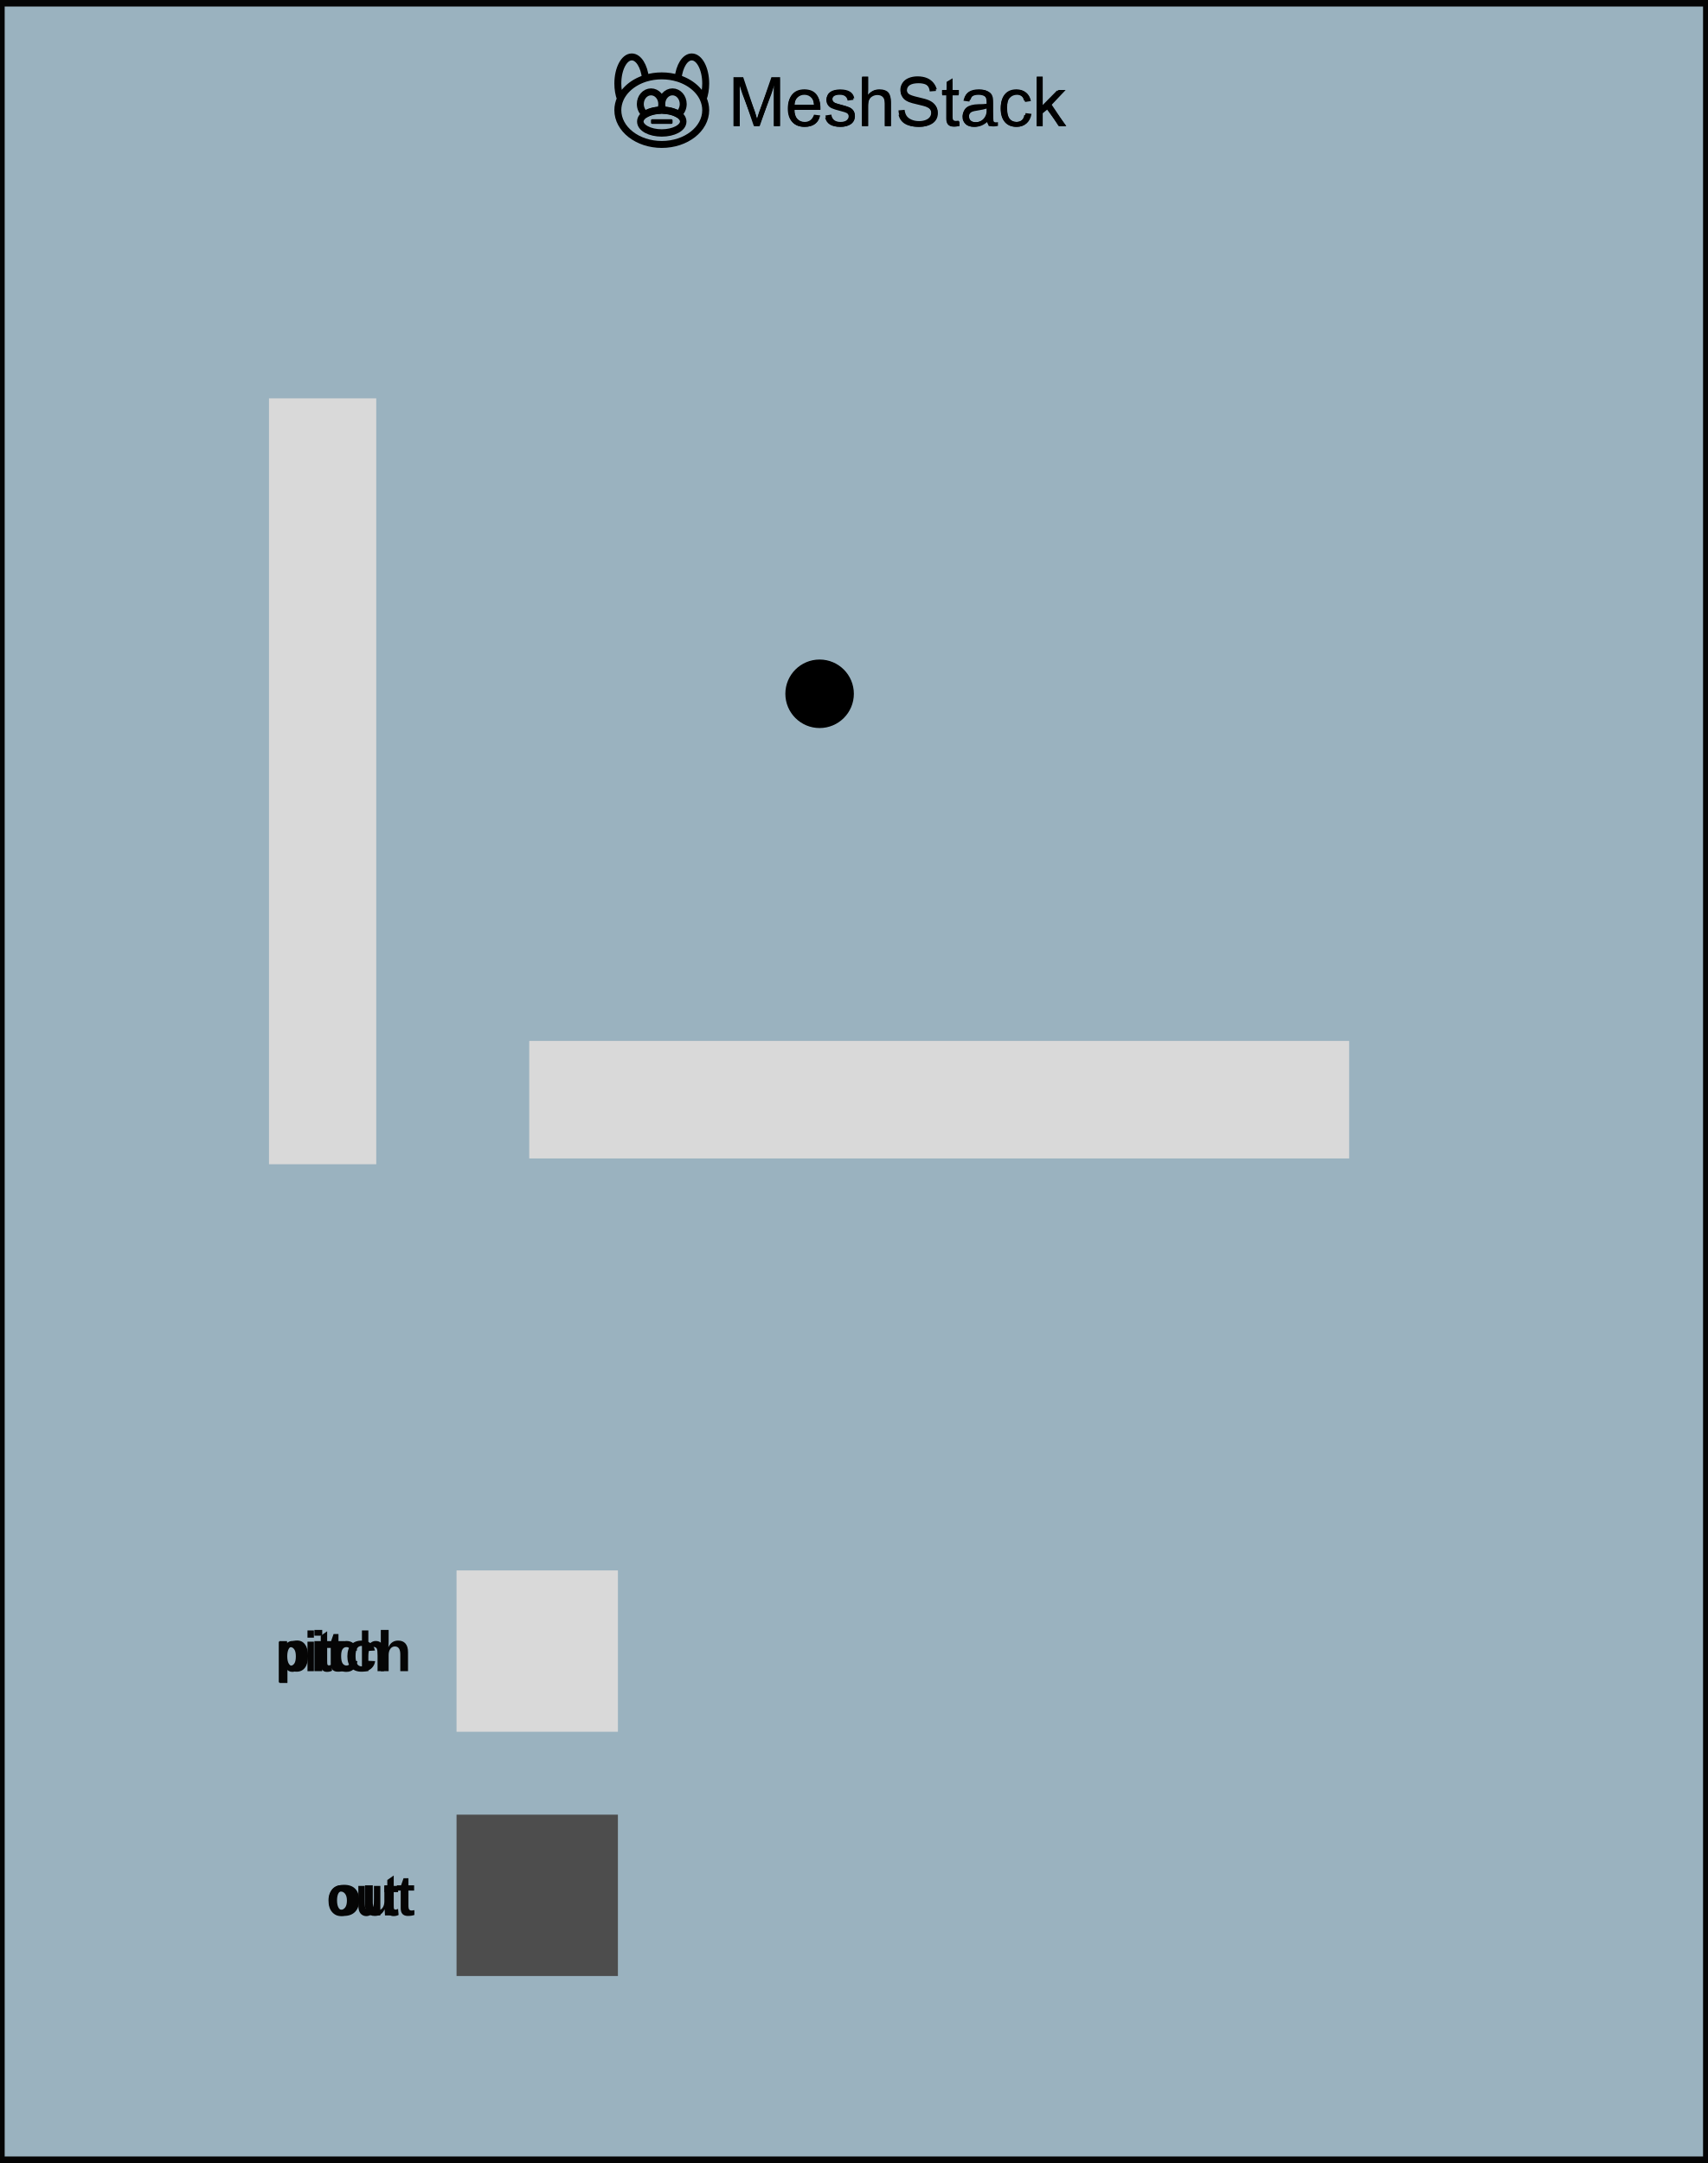
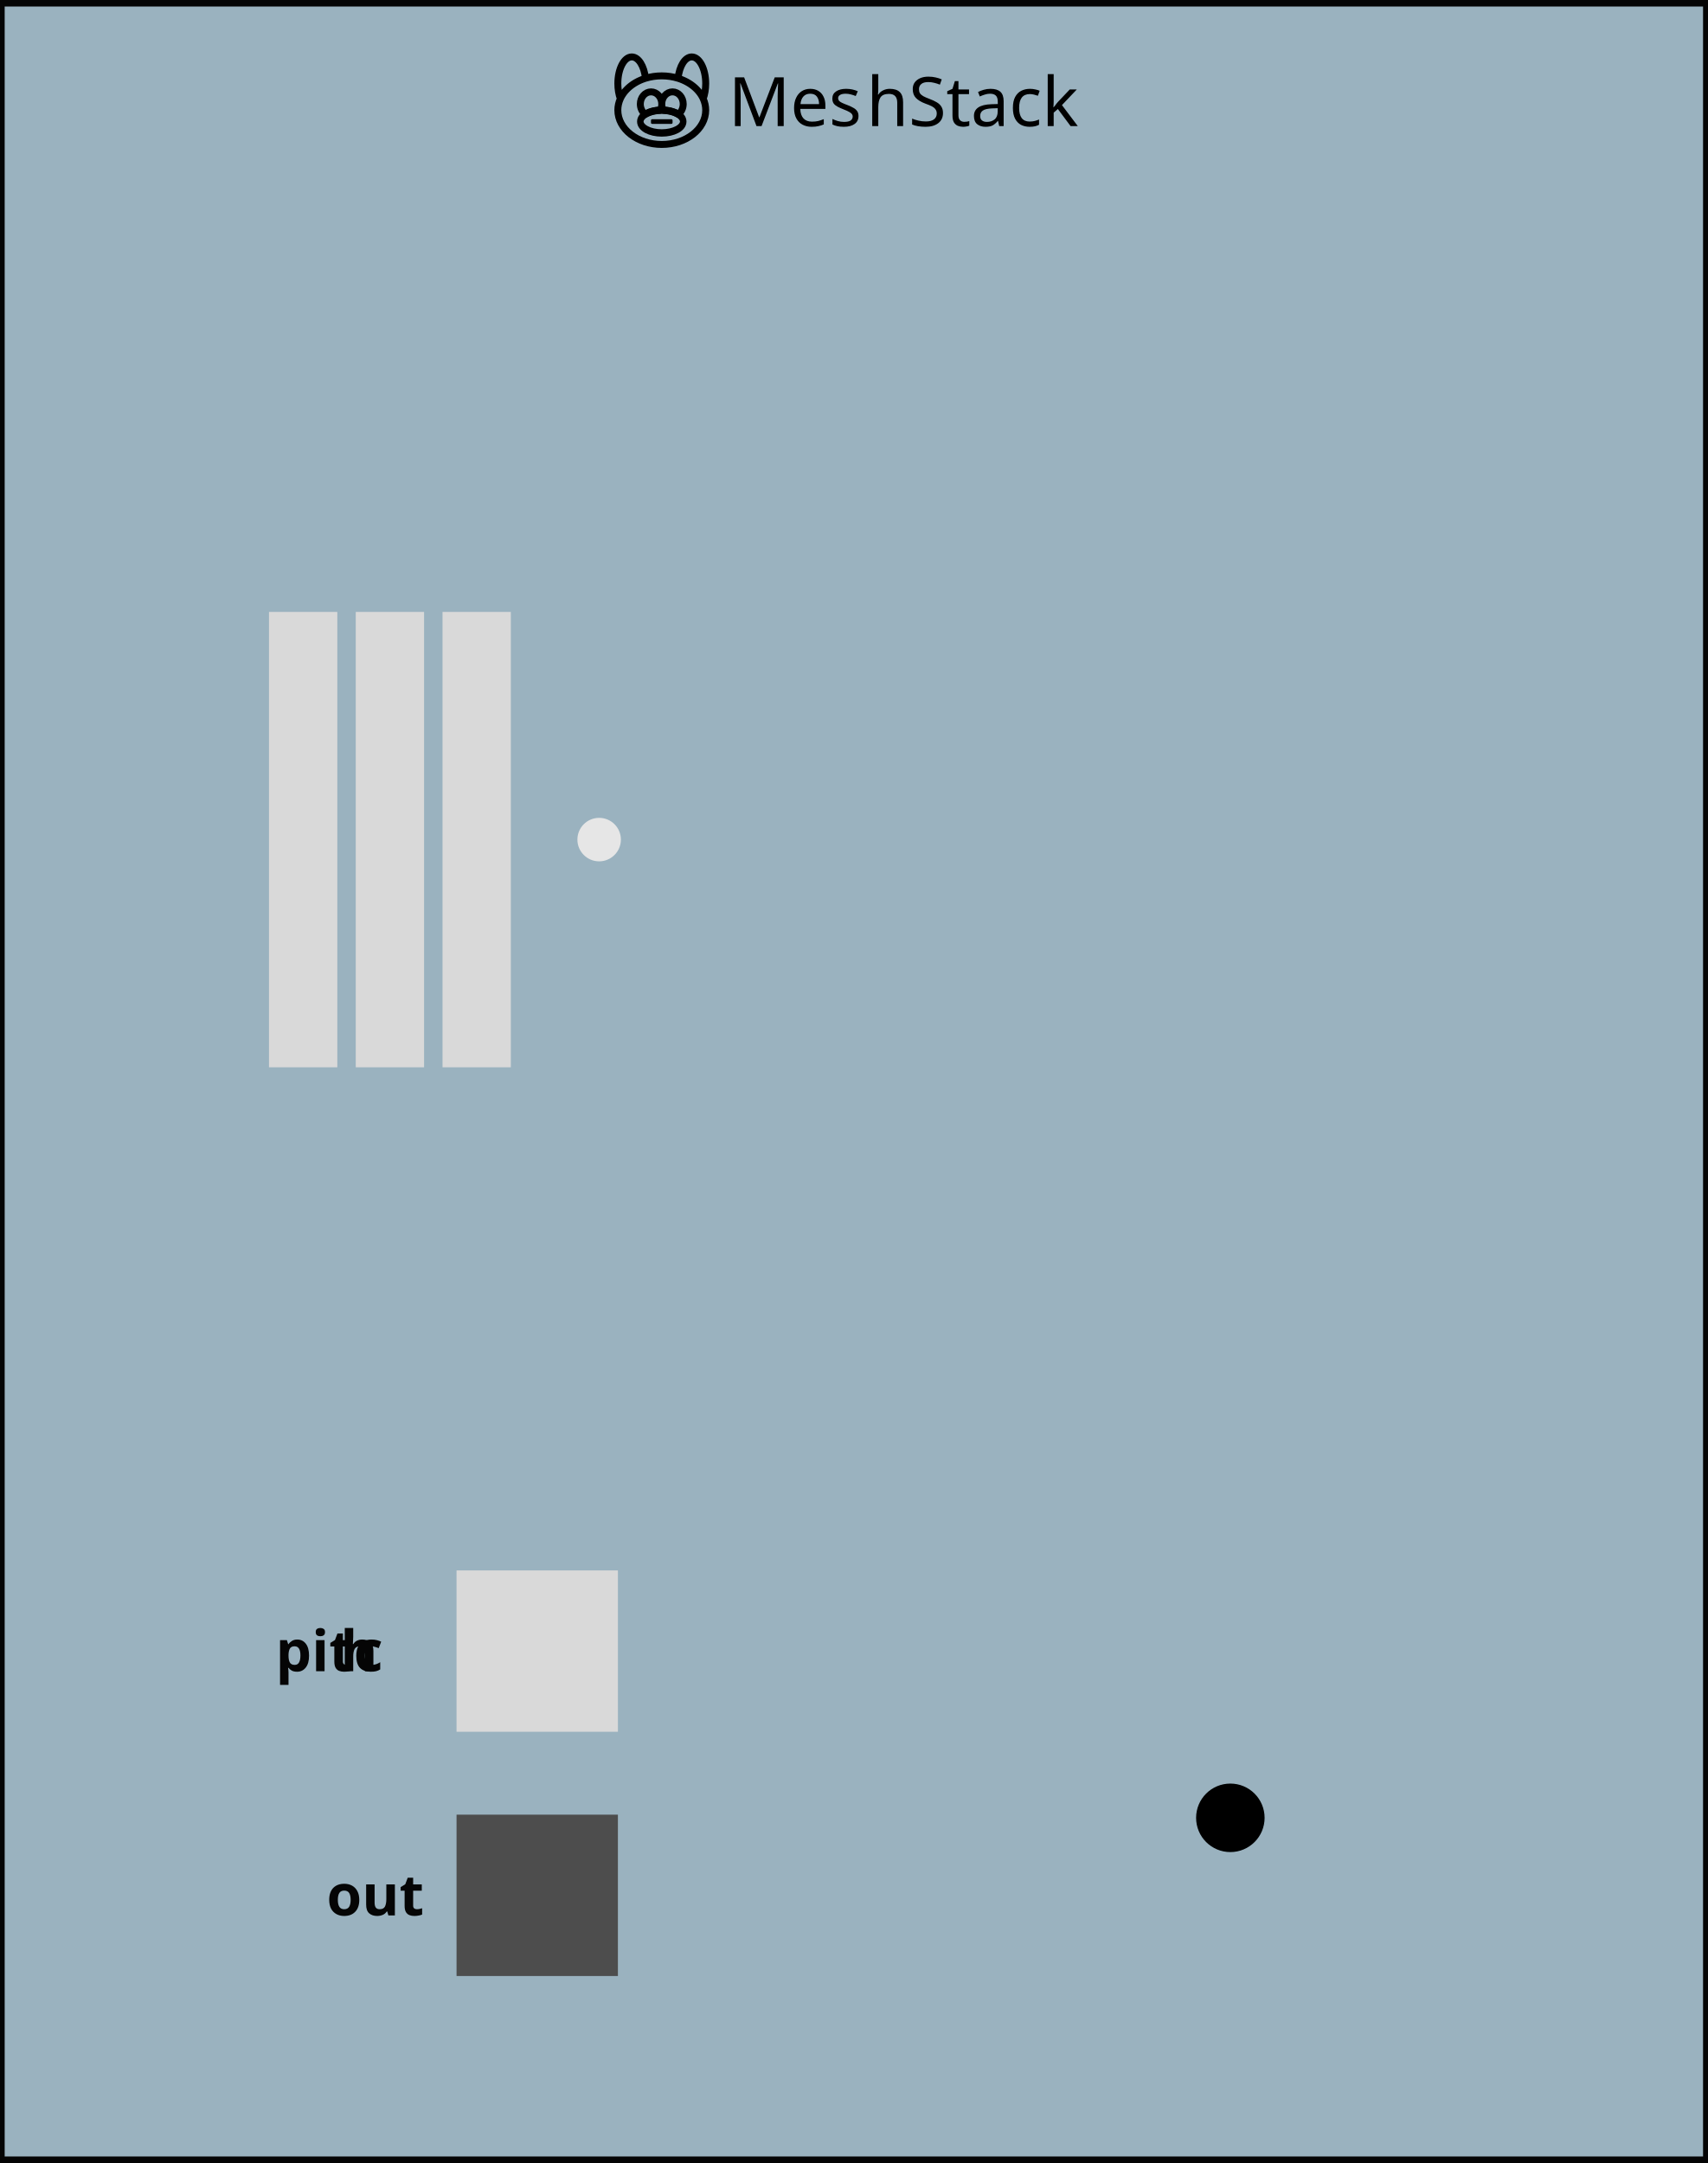
<svg xmlns="http://www.w3.org/2000/svg" width="100%" height="100%" viewBox="0 0 300 380" version="1.1" xml:space="preserve" style="fill-rule:evenodd;clip-rule:evenodd;stroke-linecap:round;stroke-linejoin:round;stroke-miterlimit:1.5;">
  <g transform="matrix(1.4417,0,0,2.01589,-75.7704,-120.797)">
    <rect x="52.556" y="59.922" width="208.087" height="188.503" style="fill:rgb(154,178,191);stroke:rgb(5,5,5);stroke-width:1.14px;" />
  </g>
  <g transform="matrix(1,0,0,1,13.5492,-22.8515)">
    <g id="Out-output" transform="matrix(0.175002,0,0,0.175002,57.2139,322.943)">
      <rect x="53.94" y="106.916" width="161.978" height="161.978" style="fill:rgb(77,77,77);" />
    </g>
    <g transform="matrix(1,0,0,1,-45.3679,241.05)">
-       <path d="M89.525,115.64C89.525,115.131 89.626,114.668 89.828,114.251C90.03,113.834 90.293,113.52 90.619,113.312C90.944,113.103 91.31,112.999 91.717,112.999C92.401,112.999 92.938,113.267 93.329,113.803C93.719,114.34 93.915,114.967 93.915,115.684C93.915,116.219 93.813,116.702 93.609,117.132C93.406,117.563 93.139,117.886 92.809,118.103C92.478,118.32 92.116,118.428 91.722,118.428C91.091,118.428 90.567,118.187 90.15,117.704C89.733,117.222 89.525,116.534 89.525,115.64ZM90.677,115.714C90.677,116.239 90.78,116.637 90.986,116.906C91.191,117.176 91.439,117.31 91.73,117.31C92.013,117.31 92.257,117.175 92.459,116.904C92.661,116.633 92.762,116.233 92.762,115.704C92.762,115.188 92.66,114.794 92.454,114.523C92.248,114.252 92.002,114.117 91.715,114.117C91.431,114.117 91.187,114.252 90.983,114.523C90.779,114.794 90.677,115.191 90.677,115.714Z" style="fill:rgb(5,5,5);fill-rule:nonzero;" />
-       <path d="M97.587,118.306L97.587,117.531C97.431,117.812 97.226,118.032 96.972,118.19C96.719,118.349 96.454,118.428 96.178,118.428C95.898,118.428 95.648,118.355 95.427,118.208C95.206,118.062 95.041,117.853 94.932,117.583C94.824,117.312 94.769,116.92 94.769,116.405L94.769,113.121L95.897,113.121L95.897,115.504C95.897,116.184 95.914,116.616 95.948,116.8C95.982,116.984 96.058,117.126 96.175,117.227C96.291,117.328 96.433,117.379 96.598,117.379C96.786,117.379 96.96,117.313 97.119,117.181C97.278,117.049 97.383,116.88 97.433,116.673C97.483,116.466 97.508,116.011 97.508,115.308L97.508,113.121L98.636,113.121L98.636,118.306L97.587,118.306Z" style="fill:rgb(5,5,5);fill-rule:nonzero;" />
-       <path d="M101.752,113.121L101.752,114.214L100.985,114.214L100.985,116.308C100.985,116.761 100.996,117.023 101.019,117.095C101.065,117.225 101.157,117.291 101.297,117.291C101.402,117.291 101.551,117.247 101.747,117.159L101.844,118.223C101.584,118.36 101.289,118.428 100.961,118.428C100.674,118.428 100.445,118.36 100.272,118.223C100.1,118.086 99.984,117.889 99.925,117.632C99.88,117.443 99.857,117.058 99.857,116.478L99.857,114.214L99.339,114.214L99.339,113.121L99.857,113.121L99.857,112.09L100.985,111.29L100.985,113.121L101.752,113.121Z" style="fill:rgb(5,5,5);fill-rule:nonzero;" />
-     </g>
-     <g transform="matrix(1,0,0,1,-45.3679,241.05)">
-       <text x="89.198px" y="118.306px" style="font-family:'ArialNarrow-Bold', 'Arial', sans-serif;font-weight:700;font-stretch:condensed;font-size:10px;fill:rgb(5,5,5);">out</text>
+       <text x="89.198px" y="118.306px" style="font-family:'DINCondensed-Bold', 'DIN Condensed';font-weight:700;font-stretch:condensed;font-size:10px;fill:rgb(5,5,5);">out</text>
    </g>
  </g>
  <g transform="matrix(1,0,0,1,38.8357,51.4819)">
    <g id="Pitch-input" transform="matrix(0.175002,0,0,0.175002,31.9275,205.701)">
      <rect x="53.94" y="106.916" width="161.978" height="161.978" style="fill:rgb(217,217,217);" />
    </g>
    <g transform="matrix(1,0,0,1,-79.6179,123.809)">
-       <path d="M89.754,113.121L90.799,113.121L90.799,113.882C90.943,113.609 91.132,113.393 91.367,113.235C91.601,113.078 91.854,112.999 92.125,112.999C92.611,112.999 93.029,113.23 93.379,113.693C93.73,114.156 93.905,114.813 93.905,115.665C93.905,116.558 93.729,117.242 93.378,117.717C93.026,118.191 92.608,118.428 92.123,118.428C91.898,118.428 91.689,118.374 91.495,118.265C91.302,118.156 91.097,117.958 90.882,117.672L90.882,120.279L89.754,120.279L89.754,113.121ZM90.867,115.625C90.867,116.213 90.962,116.646 91.152,116.923C91.342,117.201 91.572,117.339 91.841,117.339C92.098,117.339 92.314,117.211 92.489,116.955C92.665,116.699 92.753,116.28 92.753,115.699C92.753,115.147 92.662,114.74 92.482,114.477C92.302,114.214 92.082,114.083 91.822,114.083C91.549,114.083 91.322,114.211 91.14,114.467C90.958,114.723 90.867,115.11 90.867,115.625Z" style="fill:rgb(5,5,5);fill-rule:nonzero;" />
-       <path d="M94.798,112.418L94.798,111.148L95.926,111.148L95.926,112.418L94.798,112.418ZM94.798,118.306L94.798,113.121L95.926,113.121L95.926,118.306L94.798,118.306Z" style="fill:rgb(5,5,5);fill-rule:nonzero;" />
-       <path d="M99.022,113.121L99.022,114.214L98.255,114.214L98.255,116.308C98.255,116.761 98.267,117.023 98.29,117.095C98.335,117.225 98.428,117.291 98.568,117.291C98.672,117.291 98.822,117.247 99.017,117.159L99.115,118.223C98.854,118.36 98.56,118.428 98.231,118.428C97.945,118.428 97.715,118.36 97.543,118.223C97.37,118.086 97.254,117.889 97.196,117.632C97.15,117.443 97.128,117.058 97.128,116.478L97.128,114.214L96.61,114.214L96.61,113.121L97.128,113.121L97.128,112.09L98.255,111.29L98.255,113.121L99.022,113.121Z" style="fill:rgb(5,5,5);fill-rule:nonzero;" />
-       <path d="M103.519,114.649L102.411,114.893C102.329,114.35 102.072,114.078 101.64,114.078C101.361,114.078 101.137,114.195 100.967,114.43C100.797,114.665 100.712,115.062 100.712,115.621C100.712,116.238 100.796,116.674 100.966,116.928C101.136,117.183 101.363,117.31 101.647,117.31C101.859,117.31 102.034,117.238 102.171,117.093C102.308,116.948 102.406,116.692 102.464,116.324L103.573,116.553C103.345,117.803 102.689,118.428 101.605,118.428C100.912,118.428 100.397,118.164 100.062,117.636C99.727,117.108 99.559,116.472 99.559,115.728C99.559,114.838 99.749,114.16 100.129,113.696C100.508,113.231 101.006,112.999 101.622,112.999C102.121,112.999 102.528,113.131 102.842,113.394C103.157,113.658 103.382,114.076 103.519,114.649Z" style="fill:rgb(5,5,5);fill-rule:nonzero;" />
-       <path d="M105.492,111.148L105.492,113.775C105.671,113.515 105.869,113.32 106.085,113.192C106.302,113.063 106.537,112.999 106.791,112.999C107.129,112.999 107.412,113.088 107.64,113.267C107.868,113.447 108.031,113.701 108.129,114.03C108.2,114.271 108.236,114.682 108.236,115.261L108.236,118.306L107.108,118.306L107.108,115.564C107.108,114.928 107.067,114.531 106.986,114.371C106.873,114.156 106.68,114.048 106.407,114.048C106.118,114.048 105.893,114.165 105.733,114.398C105.572,114.631 105.492,115.067 105.492,115.706L105.492,118.306L104.364,118.306L104.364,111.148L105.492,111.148Z" style="fill:rgb(5,5,5);fill-rule:nonzero;" />
-     </g>
-     <g transform="matrix(1,0,0,1,-79.6179,123.809)">
-       <text x="89.198px" y="118.306px" style="font-family:'ArialNarrow-Bold', 'Arial', sans-serif;font-weight:700;font-stretch:condensed;font-size:10px;fill:rgb(5,5,5);">pitch</text>
+       <text x="89.198px" y="118.306px" style="font-family:'DINCondensed-Bold', 'DIN Condensed';font-weight:700;font-stretch:condensed;font-size:10px;fill:rgb(5,5,5);">pitc<tspan x="100.568px " y="118.306px ">h</tspan>
+       </text>
    </g>
  </g>
-   <g id="Mode-knob-3" transform="matrix(0.758898,0,0,0.758898,101.741,-112.244)">
+   <g id="Mode-knob-3" transform="matrix(0.758898,0,0,0.758898,173.897,85.2295)">
    <circle cx="55.661" cy="308.513" r="7.929" />
  </g>
-   <g id="Two-slider" transform="matrix(0.130817,0,0,6.51667,35.0934,-1121.73)">
+   <g id="Color-led" transform="matrix(1,0,0,1,63.0859,-188.359)">
+     <circle cx="42.167" cy="335.861" r="3.82" style="fill:rgb(230,230,230);" />
+   </g>
+   <g id="Blue-slider" transform="matrix(0.0833124,0,0,3.87469,69.9921,-601.069)">
    <rect x="92.975" y="182.872" width="144.036" height="20.647" style="fill:rgb(217,217,217);" />
  </g>
-   <rect id="One-slider-h" x="92.975" y="182.872" width="144.036" height="20.647" style="fill:rgb(217,217,217);" />
+   <g id="Green-slider" transform="matrix(0.0833124,0,0,3.87469,54.7511,-601.069)">
+     <rect x="92.975" y="182.872" width="144.036" height="20.647" style="fill:rgb(217,217,217);" />
+   </g>
+   <g id="Red-slider" transform="matrix(0.0833124,0,0,3.87469,39.5102,-601.069)">
+     <rect x="92.975" y="182.872" width="144.036" height="20.647" style="fill:rgb(217,217,217);" />
+   </g>
  <g transform="matrix(1,0,0,1,123.857,-3.32089)">
    <g transform="matrix(1,0,0,1,43.2454,1.87477)">
-       <path d="M-38.253,23.596L-38.253,15.006L-36.542,15.006L-34.509,21.088C-34.321,21.654 -34.185,22.078 -34.099,22.359C-34.001,22.047 -33.849,21.588 -33.642,20.982L-31.585,15.006L-30.056,15.006L-30.056,23.596L-31.151,23.596L-31.151,16.406L-33.647,23.596L-34.673,23.596L-37.157,16.283L-37.157,23.596L-38.253,23.596Z" style="fill-rule:nonzero;" />
-       <path d="M-24.097,21.592L-23.007,21.727C-23.179,22.363 -23.497,22.857 -23.962,23.209C-24.427,23.561 -25.02,23.736 -25.743,23.736C-26.653,23.736 -27.375,23.456 -27.908,22.896C-28.441,22.335 -28.708,21.549 -28.708,20.537C-28.708,19.49 -28.438,18.678 -27.899,18.1C-27.36,17.522 -26.661,17.232 -25.802,17.232C-24.97,17.232 -24.29,17.516 -23.763,18.082C-23.235,18.648 -22.972,19.445 -22.972,20.473C-22.972,20.535 -22.974,20.629 -22.978,20.754L-27.618,20.754C-27.579,21.438 -27.386,21.961 -27.038,22.324C-26.69,22.688 -26.257,22.869 -25.737,22.869C-25.351,22.869 -25.02,22.768 -24.747,22.564C-24.474,22.361 -24.257,22.037 -24.097,21.592ZM-27.56,19.887L-24.085,19.887C-24.132,19.363 -24.265,18.971 -24.483,18.709C-24.819,18.303 -25.255,18.1 -25.79,18.1C-26.274,18.1 -26.682,18.262 -27.012,18.586C-27.342,18.91 -27.524,19.344 -27.56,19.887Z" style="fill-rule:nonzero;" />
-       <path d="M-22.104,21.738L-21.062,21.574C-21.003,21.992 -20.84,22.313 -20.572,22.535C-20.305,22.758 -19.931,22.869 -19.45,22.869C-18.966,22.869 -18.606,22.771 -18.372,22.573C-18.138,22.376 -18.02,22.145 -18.02,21.879C-18.02,21.641 -18.124,21.453 -18.331,21.316C-18.476,21.223 -18.835,21.104 -19.409,20.959C-20.183,20.764 -20.719,20.595 -21.018,20.452C-21.316,20.31 -21.543,20.112 -21.697,19.86C-21.852,19.608 -21.929,19.33 -21.929,19.025C-21.929,18.748 -21.865,18.491 -21.738,18.255C-21.611,18.019 -21.438,17.822 -21.22,17.666C-21.056,17.545 -20.832,17.442 -20.549,17.358C-20.266,17.274 -19.962,17.232 -19.638,17.232C-19.149,17.232 -18.721,17.303 -18.352,17.443C-17.982,17.584 -17.71,17.774 -17.534,18.015C-17.358,18.255 -17.237,18.576 -17.171,18.979L-18.202,19.119C-18.249,18.799 -18.385,18.549 -18.609,18.369C-18.834,18.189 -19.151,18.1 -19.562,18.1C-20.046,18.1 -20.392,18.18 -20.599,18.34C-20.806,18.5 -20.909,18.688 -20.909,18.902C-20.909,19.039 -20.866,19.162 -20.78,19.272C-20.694,19.385 -20.56,19.479 -20.376,19.553C-20.27,19.592 -19.96,19.682 -19.444,19.822C-18.698,20.022 -18.178,20.185 -17.883,20.312C-17.588,20.439 -17.356,20.623 -17.188,20.865C-17.02,21.107 -16.937,21.408 -16.937,21.768C-16.937,22.119 -17.039,22.45 -17.244,22.761C-17.449,23.071 -17.745,23.312 -18.132,23.481C-18.519,23.651 -18.956,23.736 -19.444,23.736C-20.253,23.736 -20.869,23.568 -21.293,23.232C-21.717,22.897 -21.987,22.398 -22.104,21.738Z" style="fill-rule:nonzero;" />
-       <path d="M-15.683,23.596L-15.683,15.006L-14.628,15.006L-14.628,18.088C-14.136,17.518 -13.515,17.232 -12.765,17.232C-12.304,17.232 -11.903,17.323 -11.563,17.505C-11.224,17.687 -10.98,17.938 -10.834,18.258C-10.687,18.578 -10.614,19.043 -10.614,19.652L-10.614,23.596L-11.669,23.596L-11.669,19.652C-11.669,19.125 -11.783,18.741 -12.012,18.501C-12.24,18.261 -12.563,18.141 -12.981,18.141C-13.294,18.141 -13.588,18.222 -13.863,18.384C-14.139,18.546 -14.335,18.766 -14.452,19.043C-14.569,19.32 -14.628,19.703 -14.628,20.191L-14.628,23.596L-15.683,23.596Z" style="fill-rule:nonzero;" />
-       <path d="M-9.261,20.836L-8.188,20.742C-8.138,21.172 -8.02,21.524 -7.834,21.8C-7.648,22.075 -7.36,22.298 -6.97,22.468C-6.579,22.638 -6.14,22.723 -5.651,22.723C-5.218,22.723 -4.835,22.658 -4.503,22.529C-4.171,22.4 -3.924,22.224 -3.762,21.999C-3.6,21.774 -3.519,21.529 -3.519,21.264C-3.519,20.994 -3.597,20.759 -3.753,20.558C-3.909,20.356 -4.167,20.188 -4.526,20.051C-4.757,19.961 -5.267,19.821 -6.056,19.632C-6.845,19.442 -7.397,19.264 -7.714,19.096C-8.124,18.881 -8.43,18.614 -8.631,18.296C-8.832,17.978 -8.933,17.621 -8.933,17.227C-8.933,16.793 -8.81,16.388 -8.563,16.011C-8.317,15.634 -7.958,15.348 -7.485,15.152C-7.013,14.957 -6.487,14.859 -5.909,14.859C-5.272,14.859 -4.711,14.962 -4.225,15.167C-3.738,15.372 -3.364,15.674 -3.103,16.072C-2.841,16.471 -2.7,16.922 -2.681,17.426L-3.77,17.508C-3.829,16.965 -4.027,16.555 -4.365,16.277C-4.703,16 -5.202,15.861 -5.862,15.861C-6.55,15.861 -7.051,15.987 -7.365,16.239C-7.68,16.491 -7.837,16.795 -7.837,17.15C-7.837,17.459 -7.726,17.713 -7.503,17.912C-7.284,18.111 -6.713,18.315 -5.789,18.524C-4.865,18.733 -4.231,18.916 -3.888,19.072C-3.388,19.303 -3.019,19.595 -2.78,19.948C-2.542,20.302 -2.423,20.709 -2.423,21.17C-2.423,21.627 -2.554,22.058 -2.815,22.462C-3.077,22.866 -3.453,23.181 -3.943,23.405C-4.434,23.63 -4.985,23.742 -5.599,23.742C-6.376,23.742 -7.027,23.629 -7.553,23.402C-8.078,23.176 -8.49,22.835 -8.789,22.38C-9.088,21.925 -9.245,21.41 -9.261,20.836Z" style="fill-rule:nonzero;" />
-       <path d="M1.298,22.652L1.45,23.584C1.153,23.647 0.888,23.678 0.653,23.678C0.271,23.678 -0.026,23.617 -0.237,23.496C-0.448,23.375 -0.597,23.216 -0.683,23.019C-0.769,22.821 -0.812,22.406 -0.812,21.773L-0.812,18.193L-1.585,18.193L-1.585,17.373L-0.812,17.373L-0.812,15.832L0.237,15.199L0.237,17.373L1.298,17.373L1.298,18.193L0.237,18.193L0.237,21.832C0.237,22.133 0.256,22.326 0.293,22.412C0.33,22.498 0.391,22.566 0.475,22.617C0.559,22.668 0.679,22.693 0.835,22.693C0.952,22.693 1.106,22.68 1.298,22.652Z" style="fill-rule:nonzero;" />
-       <path d="M6.39,22.828C5.999,23.16 5.623,23.395 5.262,23.531C4.9,23.668 4.513,23.736 4.099,23.736C3.415,23.736 2.89,23.569 2.522,23.235C2.155,22.901 1.972,22.475 1.972,21.955C1.972,21.65 2.041,21.372 2.18,21.12C2.318,20.868 2.5,20.666 2.725,20.514C2.949,20.361 3.202,20.246 3.483,20.168C3.69,20.113 4.003,20.061 4.421,20.01C5.272,19.908 5.899,19.787 6.302,19.647C6.306,19.502 6.308,19.41 6.308,19.371C6.308,18.941 6.208,18.639 6.009,18.463C5.739,18.225 5.339,18.106 4.808,18.106C4.312,18.106 3.945,18.192 3.709,18.366C3.473,18.54 3.298,18.848 3.185,19.289L2.153,19.148C2.247,18.707 2.401,18.351 2.616,18.079C2.831,17.808 3.142,17.599 3.548,17.452C3.954,17.306 4.425,17.232 4.96,17.232C5.491,17.232 5.923,17.295 6.255,17.42C6.587,17.545 6.831,17.702 6.987,17.892C7.144,18.081 7.253,18.32 7.315,18.609C7.351,18.789 7.368,19.113 7.368,19.582L7.368,20.988C7.368,21.969 7.391,22.589 7.436,22.849C7.48,23.108 7.569,23.357 7.702,23.596L6.601,23.596C6.491,23.377 6.421,23.121 6.39,22.828ZM6.302,20.473C5.919,20.629 5.345,20.762 4.579,20.871C4.146,20.934 3.839,21.004 3.659,21.082C3.48,21.16 3.341,21.274 3.243,21.425C3.146,21.575 3.097,21.742 3.097,21.926C3.097,22.207 3.203,22.441 3.416,22.629C3.629,22.816 3.94,22.91 4.351,22.91C4.757,22.91 5.118,22.821 5.435,22.644C5.751,22.466 5.983,22.223 6.132,21.914C6.245,21.676 6.302,21.324 6.302,20.859L6.302,20.473Z" style="fill-rule:nonzero;" />
-       <path d="M13.063,21.316L14.101,21.451C13.987,22.166 13.697,22.726 13.23,23.13C12.764,23.534 12.19,23.736 11.511,23.736C10.659,23.736 9.975,23.458 9.457,22.901C8.939,22.345 8.681,21.547 8.681,20.508C8.681,19.836 8.792,19.248 9.015,18.744C9.237,18.24 9.576,17.862 10.031,17.61C10.486,17.358 10.981,17.232 11.517,17.232C12.192,17.232 12.745,17.403 13.175,17.745C13.605,18.087 13.88,18.572 14.001,19.201L12.976,19.359C12.878,18.941 12.705,18.627 12.457,18.416C12.209,18.205 11.909,18.1 11.558,18.1C11.026,18.1 10.595,18.29 10.263,18.671C9.931,19.052 9.765,19.654 9.765,20.479C9.765,21.314 9.925,21.922 10.245,22.301C10.565,22.68 10.983,22.869 11.499,22.869C11.913,22.869 12.259,22.742 12.536,22.488C12.813,22.234 12.989,21.844 13.063,21.316Z" style="fill-rule:nonzero;" />
-       <path d="M15.009,23.596L15.009,15.006L16.063,15.006L16.063,19.904L18.56,17.373L19.925,17.373L17.546,19.682L20.165,23.596L18.864,23.596L16.808,20.414L16.063,21.129L16.063,23.596L15.009,23.596Z" style="fill-rule:nonzero;" />
-     </g>
-     <g transform="matrix(1,0,0,1,43.2454,1.87477)">
-       <text x="-39.144px" y="23.596px" style="font-family:'ArialMT', 'Arial', sans-serif;font-size:12px;">MeshStack</text>
+       <text x="-39.144px" y="23.596px" style="font-family:'Luminari-Regular', 'Luminari';font-size:12px;">Mes<tspan x="-14.892px -7.428px " y="23.596px 23.596px ">hS</tspan>tack</text>
    </g>
    <g transform="matrix(0.0178906,0,0,0.0202937,-16.7622,10.0338)">
      <g transform="matrix(55.8954,0,0,49.2765,-878.032,-330.791)">
        <path d="M27.733,13.757C27.957,11.616 28.949,10 30.136,10C31.489,10 32.587,12.095 32.587,14.677C32.587,15.669 32.424,16.59 32.148,17.347C32.432,17.974 32.587,18.65 32.587,19.353C32.587,22.678 29.128,25.378 24.868,25.378C20.609,25.378 17.15,22.678 17.15,19.353C17.15,18.65 17.305,17.974 17.589,17.347C17.313,16.59 17.15,15.669 17.15,14.677C17.15,12.095 18.248,10 19.601,10C20.788,10 21.779,11.616 22.003,13.757L22.04,13.746C22.915,13.476 23.87,13.328 24.868,13.328C25.881,13.328 26.847,13.48 27.733,13.757ZM17.609,17.304L17.606,17.31L17.609,17.304ZM32.128,17.305L32.131,17.31L32.128,17.305ZM17.627,17.265L17.623,17.273L17.627,17.265ZM32.11,17.266L32.113,17.273L32.11,17.266ZM17.645,17.227L17.641,17.236L17.645,17.227ZM32.092,17.228L32.096,17.236L32.092,17.228ZM17.663,17.19L17.659,17.2L17.663,17.19ZM32.074,17.191L32.078,17.199L32.074,17.191ZM17.682,17.153L17.677,17.162L17.682,17.153ZM32.055,17.154L32.059,17.161L32.055,17.154ZM17.7,17.117L17.696,17.125L17.7,17.117ZM32.037,17.117L32.04,17.123L32.037,17.117ZM17.719,17.081L17.717,17.085L17.719,17.081ZM32.018,17.081L32.019,17.082L32.018,17.081ZM17.782,16.964L17.778,16.971L17.782,16.964ZM31.957,16.968L31.958,16.97L31.957,16.968ZM17.804,16.925L17.798,16.935L17.804,16.925ZM31.935,16.928L31.938,16.934L31.935,16.928ZM17.825,16.888L17.818,16.9L17.825,16.888ZM31.914,16.891L31.918,16.899L31.914,16.891ZM17.845,16.852L17.838,16.865L17.845,16.852ZM31.893,16.854L31.898,16.863L31.893,16.854ZM17.866,16.817L17.859,16.829L17.866,16.817ZM31.871,16.819L31.876,16.827L31.871,16.819ZM17.888,16.782L17.88,16.794L17.888,16.782ZM31.85,16.783L31.855,16.791L31.85,16.783ZM17.909,16.747L17.902,16.758L17.909,16.747ZM31.829,16.748L31.832,16.754L31.829,16.748ZM17.931,16.712L17.925,16.72L17.931,16.712ZM31.807,16.713L31.808,16.714L31.807,16.713ZM17.979,16.635L17.975,16.642L17.979,16.635ZM18.005,16.596L17.998,16.608L18.005,16.596ZM31.735,16.602L31.738,16.606L31.735,16.602ZM18.029,16.561L18.02,16.573L18.029,16.561ZM31.711,16.564L31.716,16.572L31.711,16.564ZM18.052,16.526L18.043,16.539L18.052,16.526ZM31.686,16.529L31.692,16.537L31.686,16.529ZM18.076,16.492L18.066,16.505L18.076,16.492ZM31.663,16.494L31.669,16.503L31.663,16.494ZM18.1,16.458L18.09,16.471L18.1,16.458ZM31.639,16.459L31.645,16.469L31.639,16.459ZM18.124,16.424L18.114,16.437L18.124,16.424ZM31.614,16.425L31.62,16.434L31.614,16.425ZM18.148,16.39L18.139,16.403L18.148,16.39ZM31.59,16.392L31.595,16.398L31.59,16.392ZM18.172,16.357L18.164,16.367L18.172,16.357ZM31.566,16.358L31.567,16.36L31.566,16.358ZM18.197,16.324L18.196,16.324L18.197,16.324ZM18.23,16.28L18.222,16.291L18.23,16.28ZM31.513,16.288L31.514,16.289L31.513,16.288ZM18.257,16.245L18.247,16.258L18.257,16.245ZM31.484,16.249L31.489,16.256L31.484,16.249ZM18.283,16.211L18.272,16.225L18.283,16.211ZM31.456,16.214L31.463,16.223L31.456,16.214ZM18.309,16.178L18.298,16.192L18.309,16.178ZM31.43,16.18L31.438,16.19L31.43,16.18ZM18.335,16.145L18.324,16.16L18.335,16.145ZM31.403,16.147L31.411,16.158L31.403,16.147ZM18.362,16.113L18.35,16.127L18.362,16.113ZM31.376,16.114L31.385,16.125L31.376,16.114ZM18.388,16.081L18.377,16.094L18.388,16.081ZM31.35,16.082L31.357,16.091L31.35,16.082ZM18.415,16.049L18.404,16.061L18.415,16.049ZM31.323,16.05L31.329,16.057L31.323,16.05ZM18.442,16.017L18.433,16.027L18.442,16.017ZM31.295,16.018L31.298,16.021L31.295,16.018ZM18.473,15.981L18.469,15.985L18.473,15.981ZM18.507,15.942L18.497,15.954L18.507,15.942ZM31.234,15.947L31.239,15.953L31.234,15.947ZM18.536,15.909L18.525,15.922L18.536,15.909ZM31.203,15.912L31.211,15.921L31.203,15.912ZM18.565,15.877L18.553,15.891L18.565,15.877ZM31.174,15.879L31.183,15.89L31.174,15.879ZM18.594,15.846L18.581,15.86L18.594,15.846ZM31.145,15.847L31.155,15.859L31.145,15.847ZM18.622,15.815L18.61,15.828L18.622,15.815ZM31.115,15.816L31.126,15.827L31.115,15.816ZM18.651,15.784L18.639,15.797L18.651,15.784ZM31.086,15.785L31.097,15.796L31.086,15.785ZM18.68,15.753L18.668,15.766L18.68,15.753ZM31.057,15.754L31.067,15.765L31.057,15.754ZM18.71,15.723L18.698,15.735L18.71,15.723ZM31.027,15.723L31.037,15.733L31.027,15.723ZM18.739,15.692L18.73,15.702L18.739,15.692ZM30.998,15.693L31.003,15.698L30.998,15.693ZM18.775,15.656L18.769,15.662L18.775,15.656ZM30.965,15.659L30.967,15.662L30.965,15.659ZM18.81,15.621L18.799,15.632L18.81,15.621ZM30.928,15.622L30.937,15.632L30.928,15.622ZM18.842,15.59L18.83,15.602L18.842,15.59ZM30.895,15.591L30.907,15.602L30.895,15.591ZM18.873,15.56L18.86,15.572L18.873,15.56ZM30.864,15.56L30.876,15.572L30.864,15.56ZM18.904,15.53L18.891,15.543L18.904,15.53ZM30.832,15.53L30.846,15.543L30.832,15.53ZM30.801,15.5L30.814,15.513L30.801,15.5ZM18.936,15.501L18.923,15.513L18.936,15.501ZM30.769,15.471L30.783,15.484L30.769,15.471ZM18.967,15.471L18.954,15.483L18.967,15.471ZM30.738,15.442L30.751,15.454L30.738,15.442ZM18.999,15.442L18.986,15.454L18.999,15.442ZM30.706,15.413L30.719,15.425L30.706,15.413ZM19.031,15.413L19.019,15.424L19.031,15.413ZM30.674,15.384L30.684,15.394L30.674,15.384ZM19.063,15.385L19.056,15.391L19.063,15.385ZM30.63,15.346L30.642,15.356L30.63,15.346ZM19.101,15.35L19.095,15.356L19.101,15.35ZM30.595,15.315L30.61,15.328L30.595,15.315ZM19.139,15.318L19.128,15.327L19.139,15.318ZM30.561,15.286L30.577,15.3L30.561,15.286ZM19.173,15.288L19.161,15.299L19.173,15.288ZM30.528,15.258L30.544,15.272L30.528,15.258ZM19.207,15.26L19.194,15.271L19.207,15.26ZM30.494,15.23L30.511,15.244L30.494,15.23ZM19.241,15.231L19.227,15.243L19.241,15.231ZM30.461,15.202L30.478,15.216L30.461,15.202ZM19.274,15.204L19.261,15.215L19.274,15.204ZM30.427,15.175L30.444,15.189L30.427,15.175ZM19.308,15.176L19.295,15.187L19.308,15.176ZM30.393,15.147L30.41,15.161L30.393,15.147ZM19.342,15.149L19.33,15.158L19.342,15.149ZM30.359,15.12L30.376,15.134L30.359,15.12ZM19.377,15.121L19.366,15.129L19.377,15.121ZM30.325,15.093L30.343,15.107L30.326,15.094L30.305,15.078L30.325,15.093ZM19.411,15.094L19.409,15.096L19.411,15.094ZM30.273,15.053L30.292,15.068L30.273,15.053ZM19.452,15.062L19.446,15.067L19.452,15.062ZM30.238,15.027L30.257,15.041L30.238,15.027ZM19.492,15.032L19.481,15.04L19.492,15.032ZM30.203,15L30.222,15.015L30.203,15ZM19.529,15.004L19.516,15.013L19.529,15.004ZM30.168,14.974L30.187,14.989L30.168,14.974ZM19.565,14.977L19.552,14.987L19.565,14.977ZM30.132,14.948L30.152,14.963L30.132,14.948ZM19.601,14.951L19.588,14.961L19.601,14.951ZM30.097,14.922L30.117,14.937L30.097,14.922ZM19.637,14.925L19.624,14.934L19.637,14.925ZM30.061,14.897L30.081,14.911L30.061,14.897ZM19.673,14.899L19.661,14.908L19.673,14.899ZM30.025,14.871L30.046,14.886L30.025,14.871ZM19.71,14.873L19.698,14.881L19.71,14.873ZM29.988,14.846L30.011,14.862L29.988,14.846ZM19.746,14.848L19.738,14.853L19.746,14.848ZM29.954,14.822L29.915,14.796C29.928,14.805 29.941,14.813 29.954,14.822ZM19.826,14.793L19.821,14.796L19.826,14.793ZM29.858,14.758L29.881,14.773L29.858,14.758ZM19.868,14.765L19.858,14.771L19.868,14.765ZM29.822,14.734L29.845,14.749L29.822,14.734ZM19.907,14.739L19.896,14.747L19.907,14.739ZM29.785,14.71L29.807,14.724L29.785,14.71ZM19.946,14.714L19.933,14.722L19.946,14.714ZM29.747,14.686L29.77,14.7L29.747,14.686ZM19.984,14.689L19.971,14.697L19.984,14.689ZM29.71,14.662L29.733,14.676L29.71,14.662ZM20.023,14.665L20.01,14.673L20.023,14.665ZM29.672,14.638L29.696,14.653L29.672,14.638ZM20.061,14.641L20.049,14.648L20.061,14.641ZM29.634,14.615L29.659,14.63L29.634,14.615ZM20.099,14.617L20.09,14.623L20.099,14.617ZM29.494,14.531C29.537,14.556 29.58,14.582 29.623,14.608C29.581,14.582 29.538,14.556 29.494,14.531ZM20.138,14.593L20.134,14.596L20.138,14.593ZM20.221,14.543L20.218,14.545L20.221,14.543ZM29.458,14.51L29.483,14.525L29.458,14.51ZM20.266,14.517L20.257,14.522L20.266,14.517ZM29.42,14.488L29.444,14.502L29.42,14.488ZM20.308,14.493L20.297,14.499L20.308,14.493ZM29.381,14.466L29.405,14.48L29.381,14.466ZM20.349,14.47L20.337,14.477L20.349,14.47ZM29.341,14.444L29.366,14.457L29.341,14.444ZM20.389,14.447L20.377,14.454L20.389,14.447ZM29.302,14.422L29.327,14.436L29.302,14.422ZM20.43,14.425L20.418,14.431L20.43,14.425ZM29.262,14.4L29.288,14.414L29.262,14.4ZM20.47,14.403L20.46,14.408L20.47,14.403ZM29.222,14.379L29.249,14.393L29.222,14.379ZM20.51,14.381L20.503,14.385L20.51,14.381ZM29.186,14.359L29.143,14.337C29.157,14.344 29.171,14.352 29.186,14.359ZM29.077,14.303L29.105,14.317L29.077,14.303ZM20.638,14.314L20.636,14.315L20.638,14.314ZM29.038,14.283L29.064,14.296L29.038,14.283ZM20.685,14.29L20.677,14.294L20.685,14.29ZM28.998,14.263L29.023,14.276L28.998,14.263ZM20.729,14.268L20.719,14.273L20.729,14.268ZM28.957,14.243L28.982,14.255L28.957,14.243ZM20.772,14.247L20.761,14.252L20.772,14.247ZM28.916,14.223L28.941,14.235L28.916,14.223ZM20.814,14.226L20.803,14.232L20.814,14.226ZM28.875,14.203L28.899,14.215L28.875,14.203ZM20.857,14.206L20.846,14.211L20.857,14.206ZM28.833,14.184L28.858,14.195L28.833,14.184ZM20.899,14.186L20.891,14.19L20.899,14.186ZM28.791,14.164L28.817,14.176L28.791,14.164ZM20.942,14.166L20.937,14.168L20.942,14.166ZM28.752,14.146L28.707,14.126C28.722,14.133 28.737,14.139 28.752,14.146ZM28.643,14.097L28.667,14.108L28.643,14.097ZM21.075,14.106L21.074,14.106L21.075,14.106ZM28.601,14.079L28.624,14.089L28.601,14.079ZM21.124,14.084L21.117,14.087L21.124,14.084ZM28.558,14.061L28.581,14.071L28.558,14.061ZM21.17,14.065L21.161,14.068L21.17,14.065ZM28.516,14.043L28.538,14.052L28.516,14.043ZM21.215,14.046L21.204,14.05L21.215,14.046ZM28.473,14.025L28.494,14.034L28.473,14.025ZM21.259,14.027L21.249,14.031L21.259,14.027ZM28.429,14.007L28.451,14.016L28.429,14.007ZM21.303,14.009L21.294,14.013L21.303,14.009ZM28.386,13.989L28.406,13.998L28.386,13.989ZM21.347,13.991L21.341,13.994L21.347,13.991ZM28.342,13.972L28.361,13.979L28.342,13.972ZM21.392,13.973L21.391,13.974L21.392,13.973ZM28.298,13.955L28.311,13.96L28.298,13.955ZM28.243,13.934L28.254,13.938L28.243,13.934ZM28.195,13.915L28.21,13.921L28.195,13.915ZM21.531,13.92L21.53,13.92L21.531,13.92ZM28.149,13.898L28.165,13.904L28.149,13.898ZM21.581,13.901L21.575,13.903L21.581,13.901ZM28.103,13.882L28.119,13.888L28.103,13.882ZM21.629,13.884L21.62,13.887L21.629,13.884ZM28.058,13.866L28.074,13.871L28.058,13.866ZM21.675,13.867L21.666,13.87L21.675,13.867ZM28.013,13.85L28.028,13.855L28.013,13.85ZM21.721,13.851L21.713,13.854L21.721,13.851ZM27.968,13.834L27.981,13.839L27.968,13.834ZM21.767,13.835L21.76,13.837L21.767,13.835ZM27.922,13.819L27.932,13.822L27.922,13.819ZM21.813,13.819L21.809,13.821L21.813,13.819ZM27.877,13.803L27.879,13.804L27.877,13.803Z" style="fill:none;stroke:black;stroke-width:1.22px;" />
      </g>
      <g transform="matrix(55.8954,0,0,49.2765,-878.032,-330.791)">
        <path d="M25.128,19.358C24.963,19.04 24.868,18.67 24.868,18.275C24.868,17.096 25.713,16.138 26.753,16.138C27.793,16.138 28.637,17.096 28.637,18.275C28.637,19.031 28.291,19.696 27.768,20.076C27.128,19.668 26.188,19.396 25.128,19.358ZM21.969,20.076C21.446,19.696 21.099,19.031 21.099,18.275C21.099,17.096 21.944,16.138 22.984,16.138C24.024,16.138 24.868,17.096 24.868,18.275C24.868,18.67 24.774,19.04 24.609,19.358C23.549,19.396 22.609,19.668 21.969,20.076Z" style="fill:none;stroke:black;stroke-width:1.22px;" />
      </g>
      <g transform="matrix(1,0,0,1,-53.1856,50.0357)">
        <ellipse cx="565.186" cy="671.455" rx="210.672" ry="98.631" style="fill:none;stroke:black;stroke-width:63.81px;" />
      </g>
      <g transform="matrix(51.2,0,0,45.1371,0.670978,88.9676)">
        <path d="M12.057,13.791C12.057,13.668 11.958,13.568 11.835,13.568L8.139,13.568C8.016,13.568 7.916,13.668 7.916,13.791L7.916,14.236C7.916,14.359 8.016,14.458 8.139,14.458L11.835,14.458C11.958,14.458 12.057,14.359 12.057,14.236L12.057,13.791Z" />
      </g>
    </g>
  </g>
</svg>
